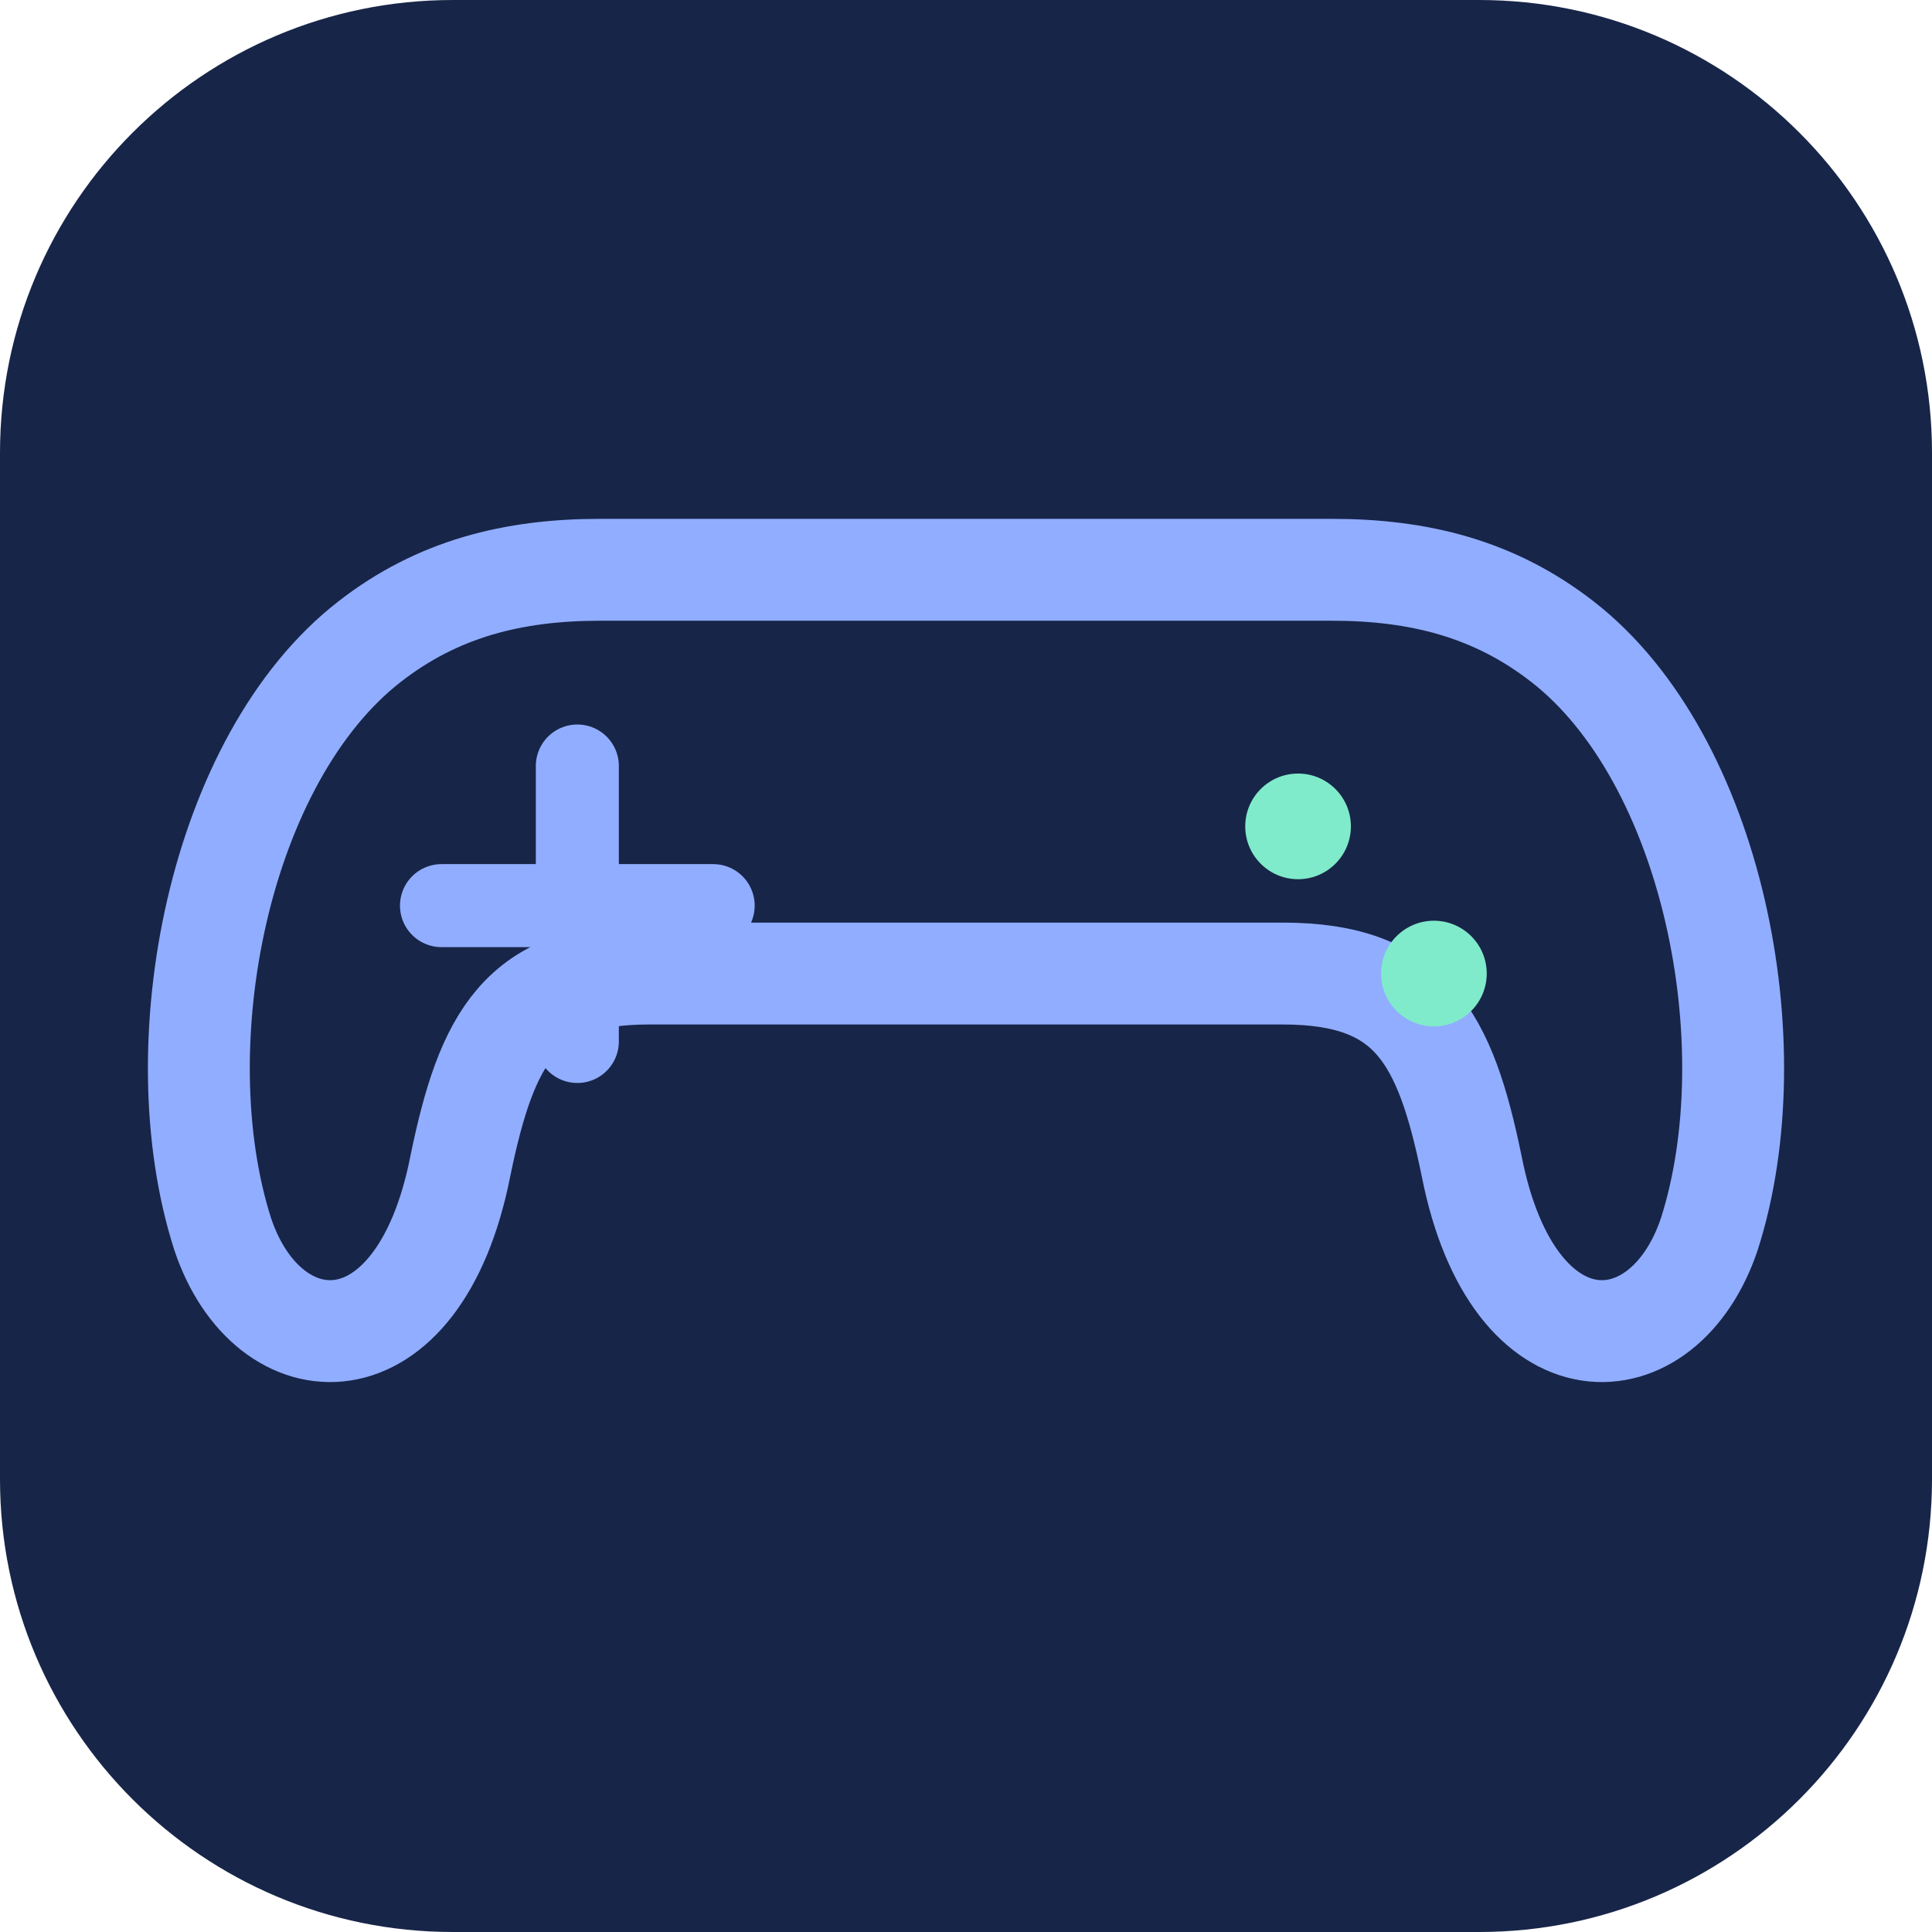
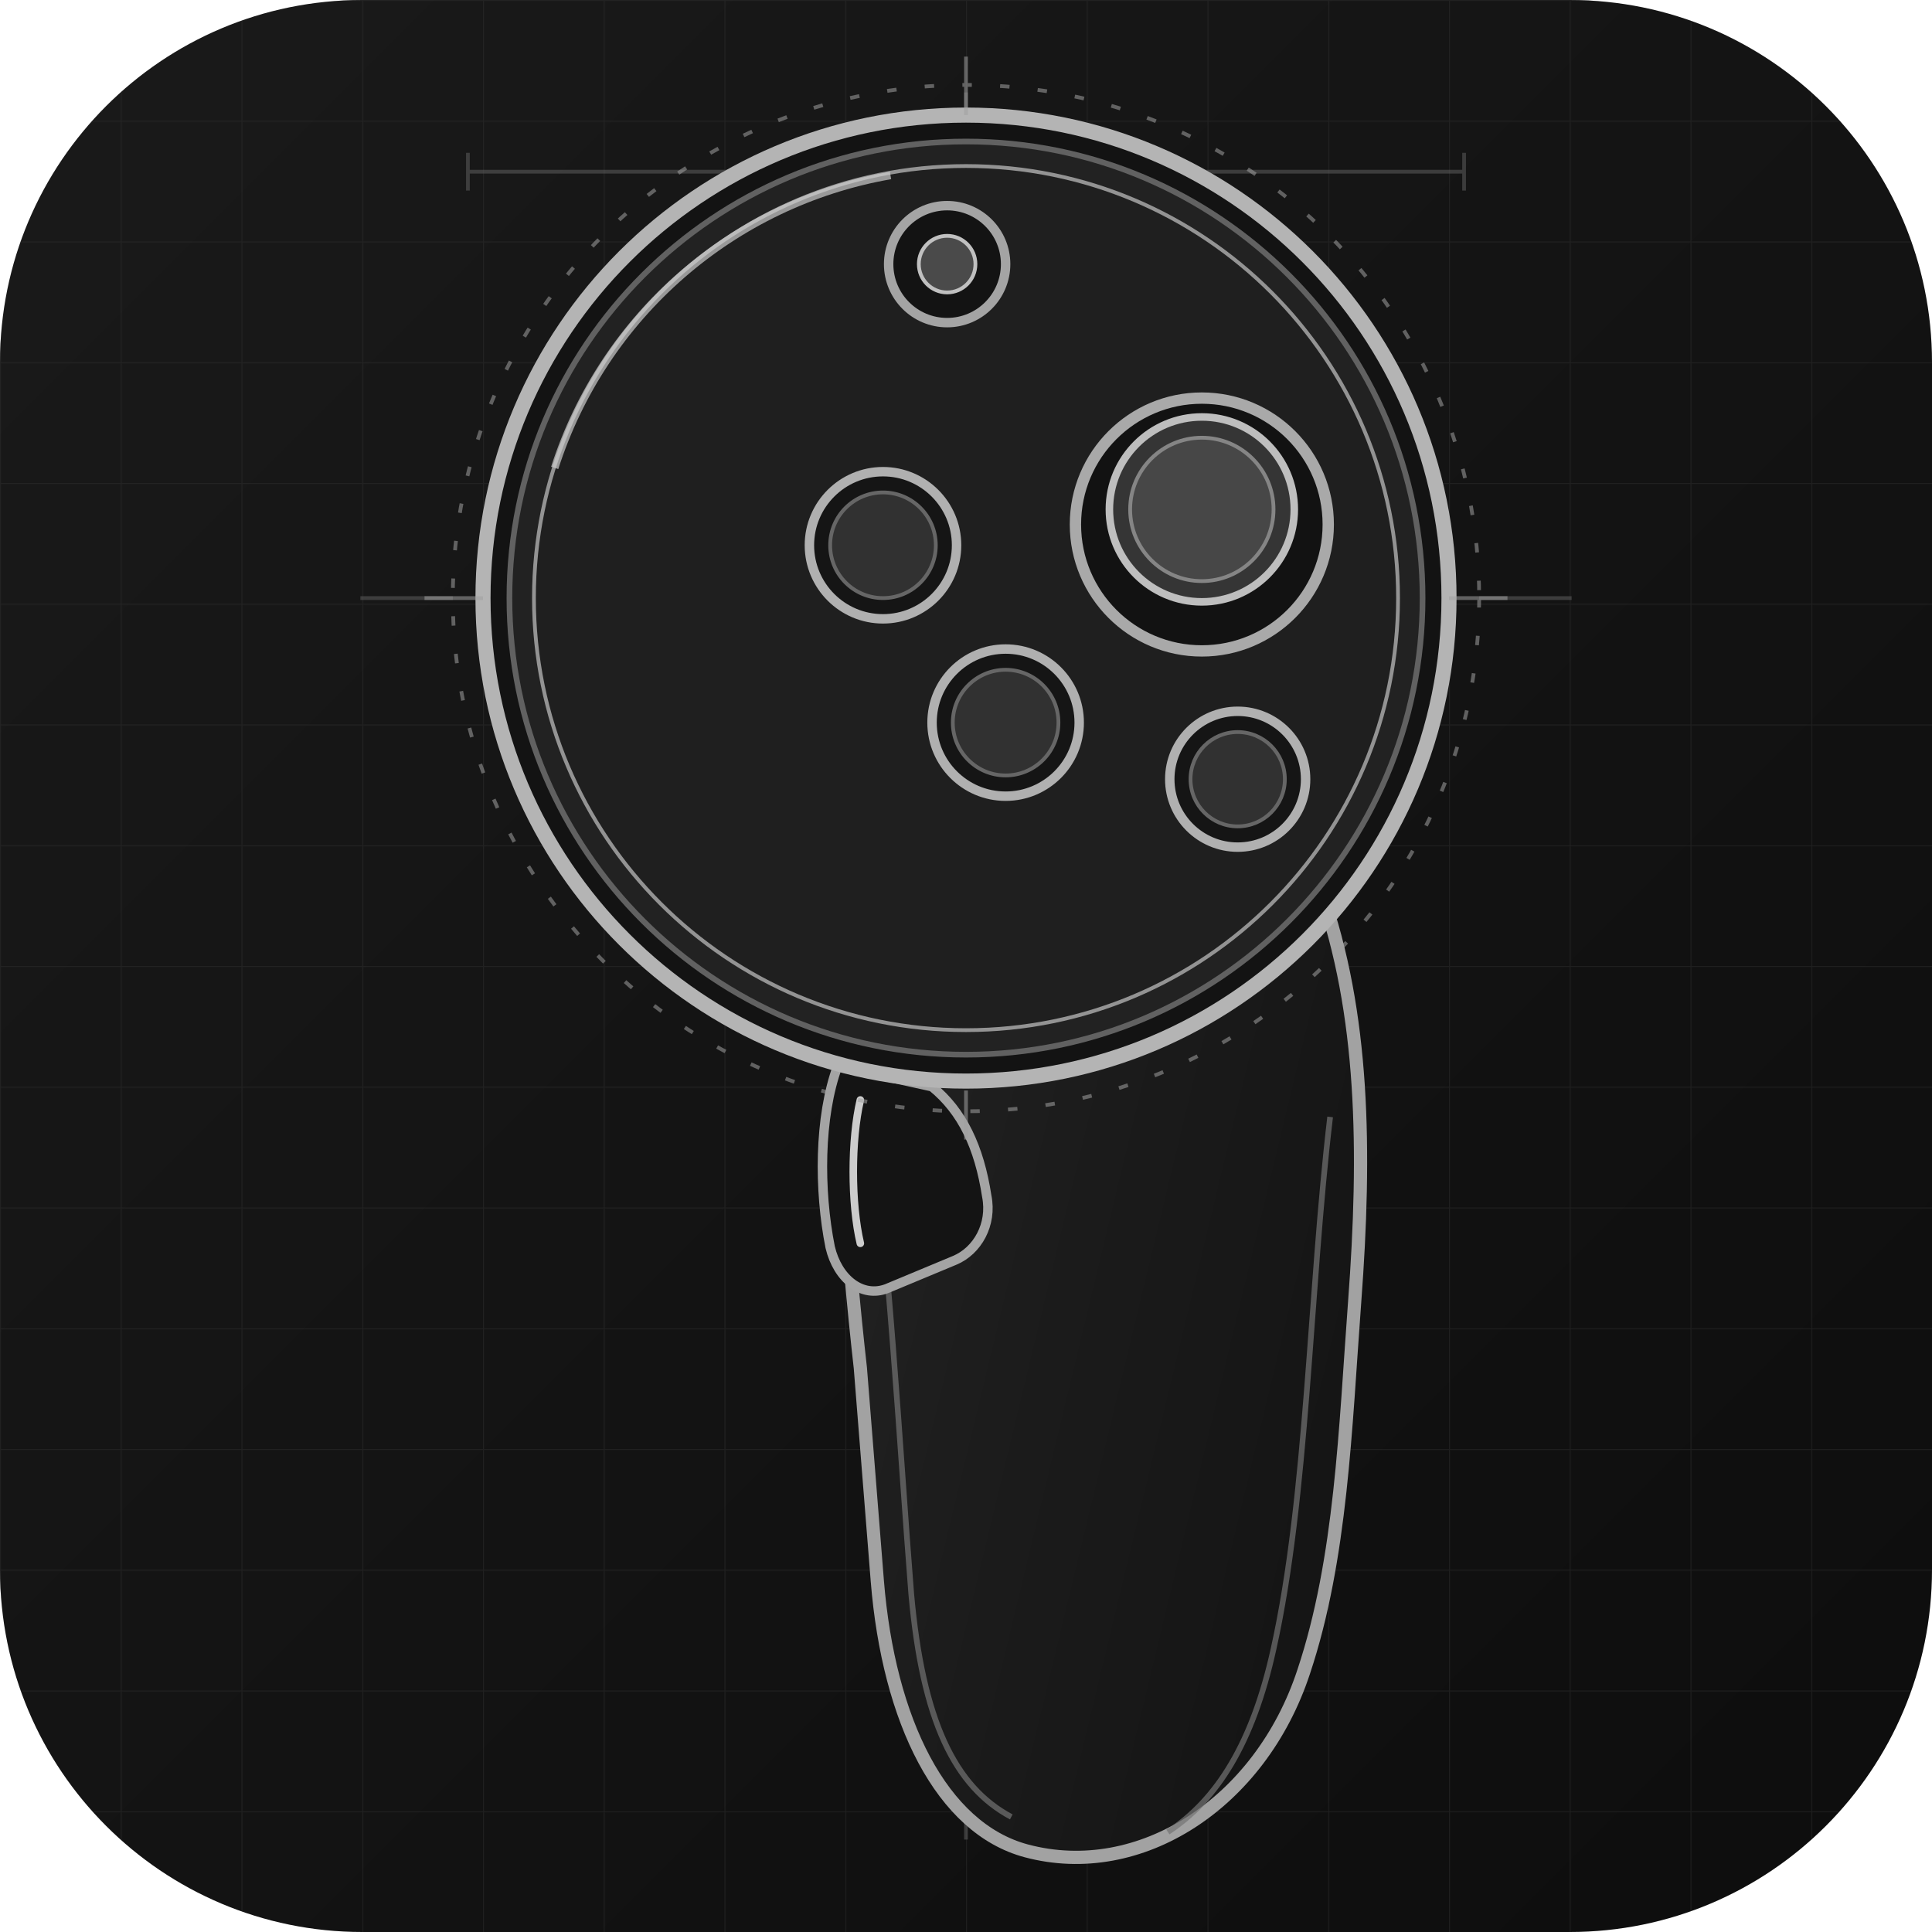
- <svg xmlns="http://www.w3.org/2000/svg" width="512" height="512" viewBox="0 0 512 512">
-   <rect width="512" height="512" rx="120" fill="#172548" />
-   <path d="M122 309c-11 56-51 54-63 18-16-50-1-126 39-157 18-14 38-19 61-19h194c23 0 43 5 61 19 40 31 55 107 39 157-12 36-52 38-63-18-7-34-16-51-50-51H172c-34 0-43 17-50 51Z" fill="none" stroke="#91adff" stroke-width="27" stroke-linejoin="round" />
-   <path d="M153 203v73m-36-36h72" stroke="#91adff" stroke-width="22" stroke-linecap="round" />
-   <circle cx="344" cy="219" r="14" fill="#7febca" />
-   <circle cx="380" cy="258" r="14" fill="#7febca" />
+ <svg xmlns="http://www.w3.org/2000/svg" width="1024" height="1024" viewBox="0 0 1024 1024">
+   <defs>
+     <linearGradient id="bg" x2="1" y2="1">
+       <stop stop-color="#1a1a1a" />
+       <stop offset="1" stop-color="#0d0d0d" />
+     </linearGradient>
+     <pattern id="grid" width="64" height="64" patternUnits="userSpaceOnUse">
+       <path d="M64 0H0V64" fill="none" stroke="#313131" stroke-width="1" opacity=".42" />
+     </pattern>
+     <linearGradient id="body" x2="1" y2=".45">
+       <stop stop-color="#232323" />
+       <stop offset=".52" stop-color="#1b1b1b" />
+       <stop offset="1" stop-color="#151515" />
+     </linearGradient>
+   </defs>
+   <rect width="1024" height="1024" rx="192" fill="url(#bg)" />
+   <rect width="1024" height="1024" rx="192" fill="url(#grid)" />
+   <g fill="none" stroke="#5c5c5c" opacity=".55" stroke-width="2">
+     <path d="M512 49v37M512 941v34M191 317h49M784 317h49" />
+     <path d="M248 91h528M248 81v20M776 81v20" />
+   </g>
+   <path d="M445 500C442 574 449 663 456 725l9 113c6 74 34 131 79 143 60 16 124-25 147-95 20-60 22-129 27-196 6-80 5-153-18-218C628 500 531 502 445 500Z" fill="url(#body)" stroke="#a2a2a2" stroke-width="7" stroke-linejoin="round" />
+   <path d="M459 575c12 83 18 195 24 270 6 67 23 102 53 118M705 592c-11 93-12 201-30 282-11 50-30 80-56 97" fill="none" stroke="#747474" stroke-width="3" opacity=".7" />
+   <path d="M444 565c-10 27-10 66-4 96 4 17 17 27 30 22l36-15c12-5 20-19 17-34-4-26-13-45-29-58Z" fill="#141414" stroke="#a4a4a4" stroke-width="5" />
+   <path d="M456 583c-5 21-5 55 0 76" fill="none" stroke="#cccccc" stroke-width="4" stroke-linecap="round" />
+   <circle cx="512" cy="317" r="256" fill="#131313" stroke="#b4b4b4" stroke-width="8" />
+   <circle cx="512" cy="317" r="242" fill="#222222" stroke="#616161" stroke-width="3" />
+   <circle cx="512" cy="317" r="229" fill="#1f1f1f" stroke="#939393" stroke-width="2" />
+   <path d="M294 248A228 228 0 0 1 472 93" fill="none" stroke="#cdcdcd" stroke-width="4" opacity=".7" />
+   <circle cx="502" cy="140" r="31" fill="#131313" stroke="#a4a4a4" stroke-width="5" />
+   <circle cx="502" cy="140" r="15" fill="#4a4a4a" stroke="#c0c0c0" stroke-width="2" />
+   <circle cx="468" cy="289" r="39" fill="#151515" stroke="#b0b0b0" stroke-width="5" />
+   <circle cx="468" cy="289" r="28" fill="#313131" stroke="#666666" stroke-width="2" />
+   <circle cx="533" cy="383" r="39" fill="#151515" stroke="#b0b0b0" stroke-width="5" />
+   <circle cx="533" cy="383" r="28" fill="#313131" stroke="#666666" stroke-width="2" />
+   <circle cx="656" cy="413" r="36" fill="#151515" stroke="#b0b0b0" stroke-width="5" />
+   <circle cx="656" cy="413" r="25" fill="#313131" stroke="#666666" stroke-width="2" />
+   <circle cx="637" cy="278" r="67" fill="#121212" stroke="#a9a9a9" stroke-width="6" />
+   <circle cx="637" cy="270" r="49" fill="#353535" stroke="#bebebe" stroke-width="4" />
+   <circle cx="637" cy="270" r="38" fill="#474747" stroke="#858585" stroke-width="2" />
+   <g fill="none" stroke="#a0a0a0" stroke-width="2" opacity=".55">
+     <path d="M512 61V30m0 548v26M256 317h-31m574 0h-31" />
+     <circle cx="512" cy="317" r="272" stroke-dasharray="5 15" />
+   </g>
</svg>
